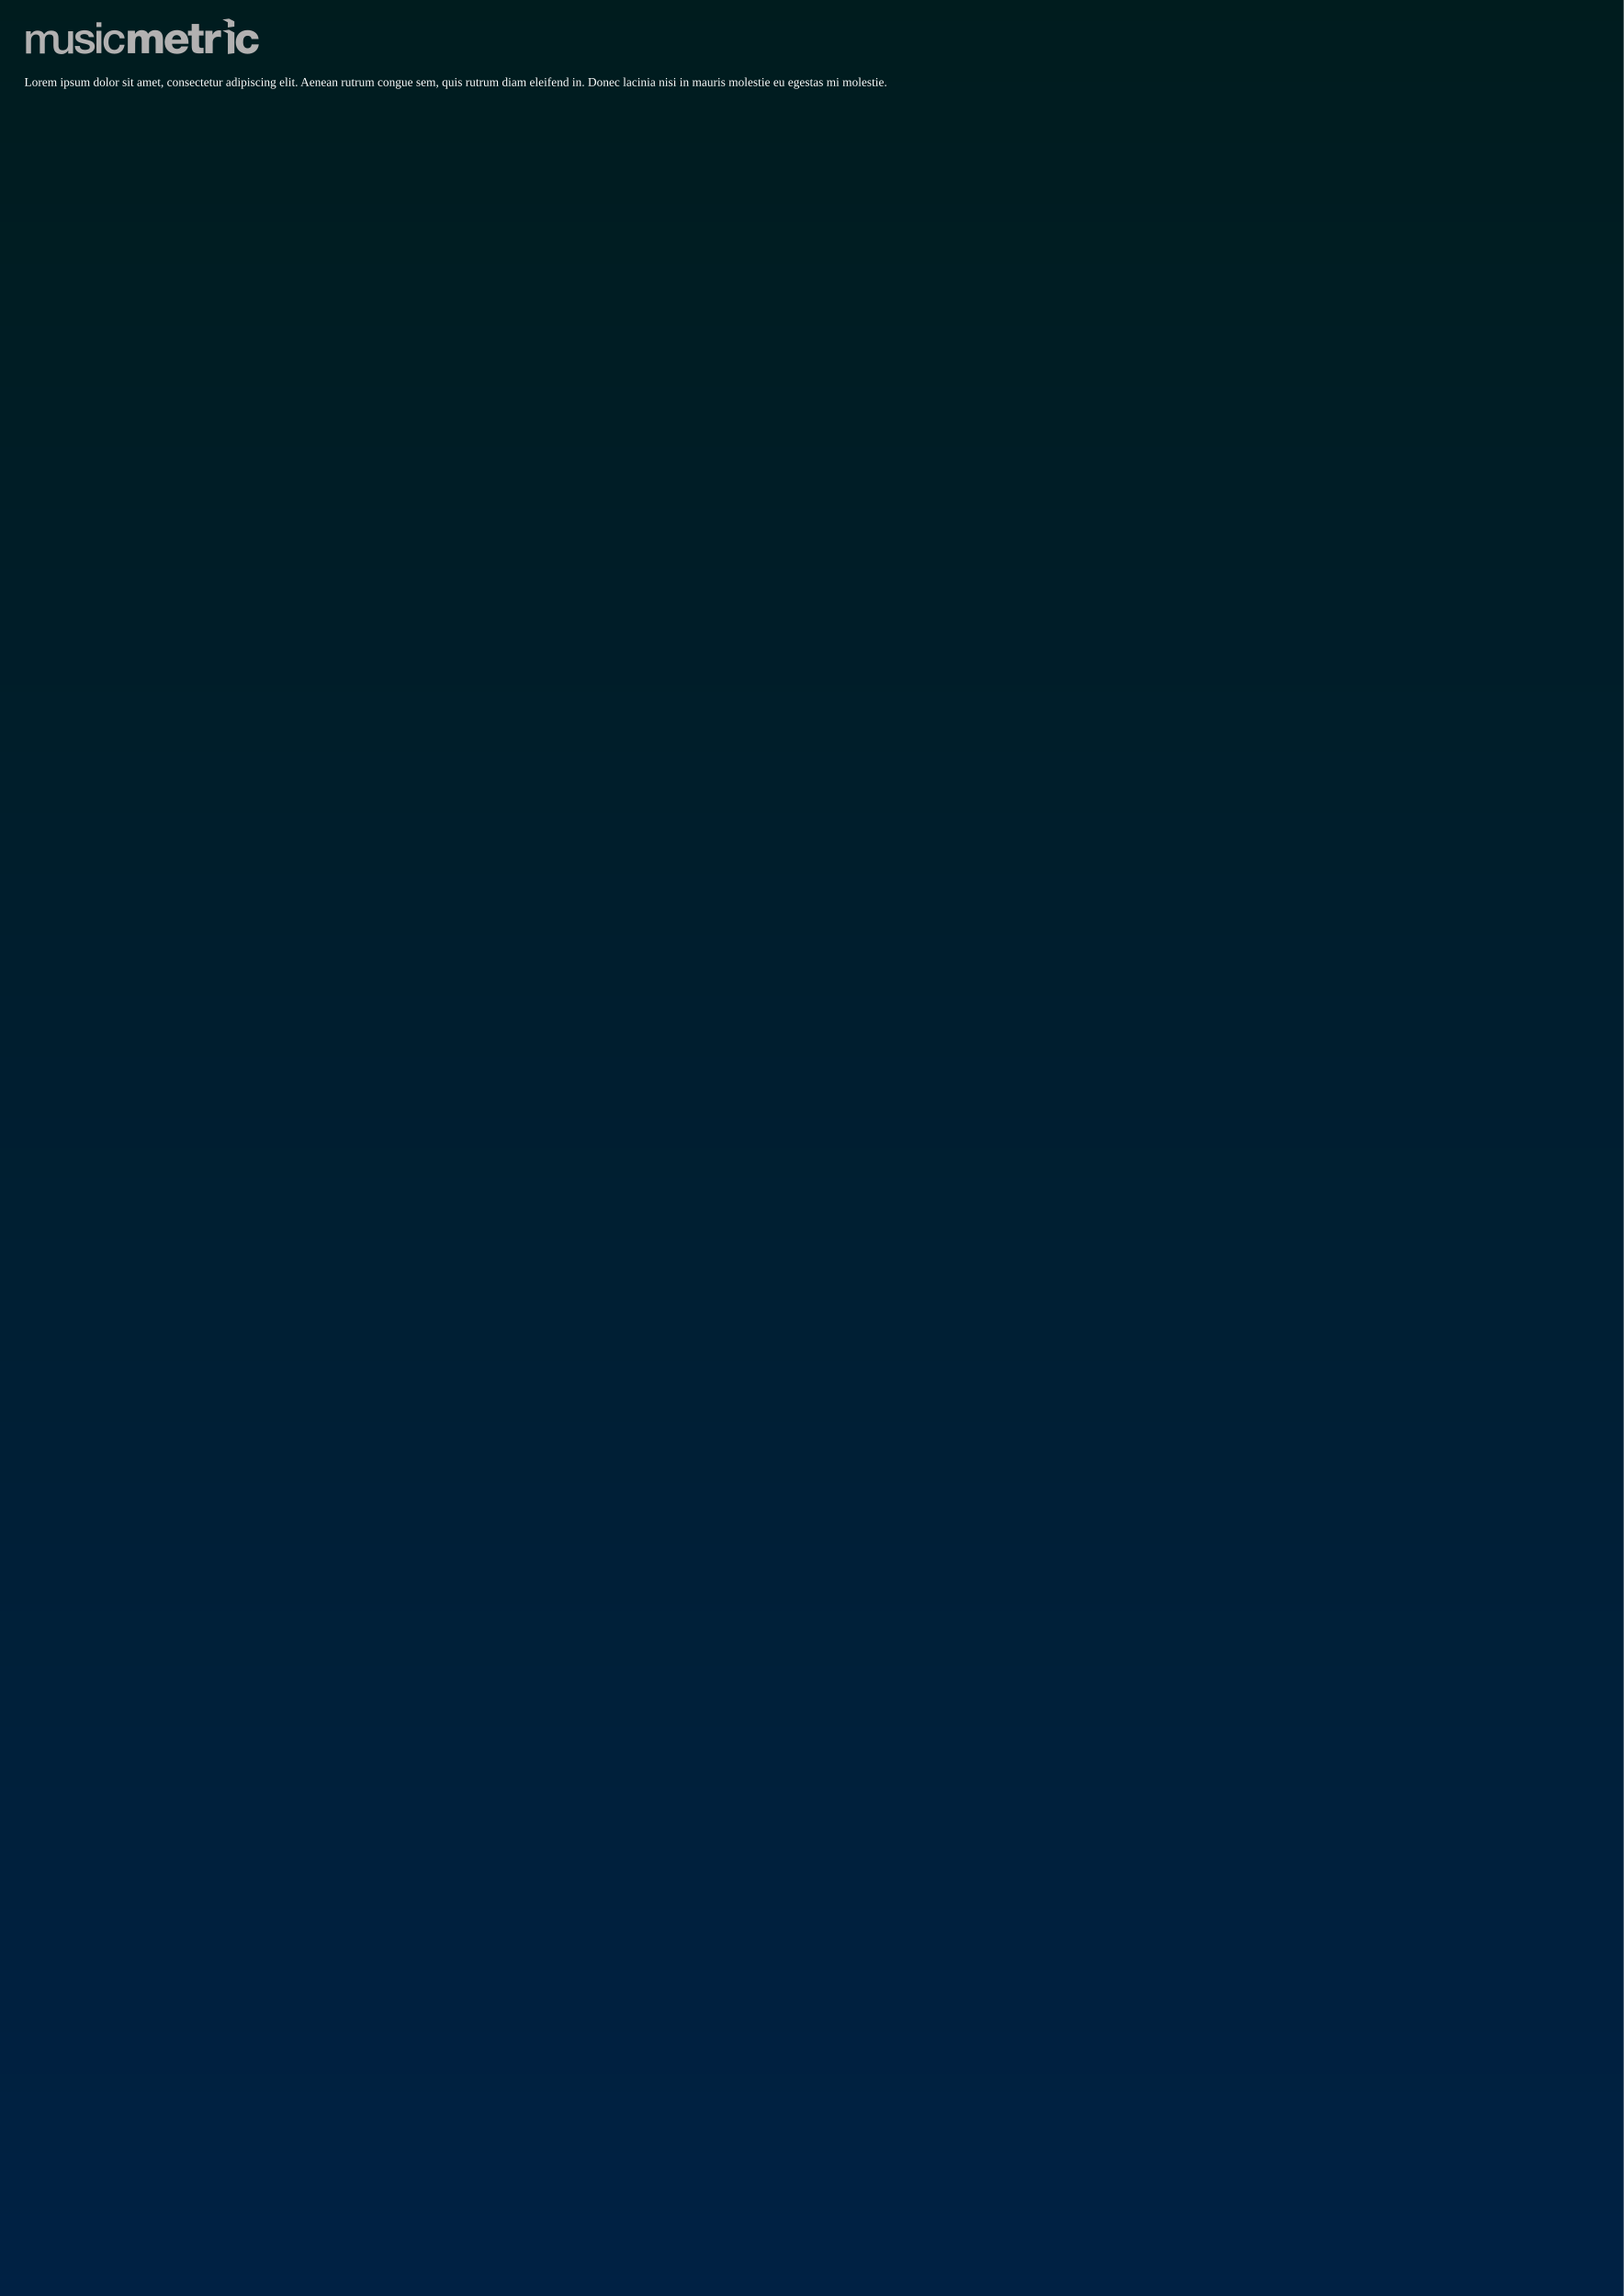
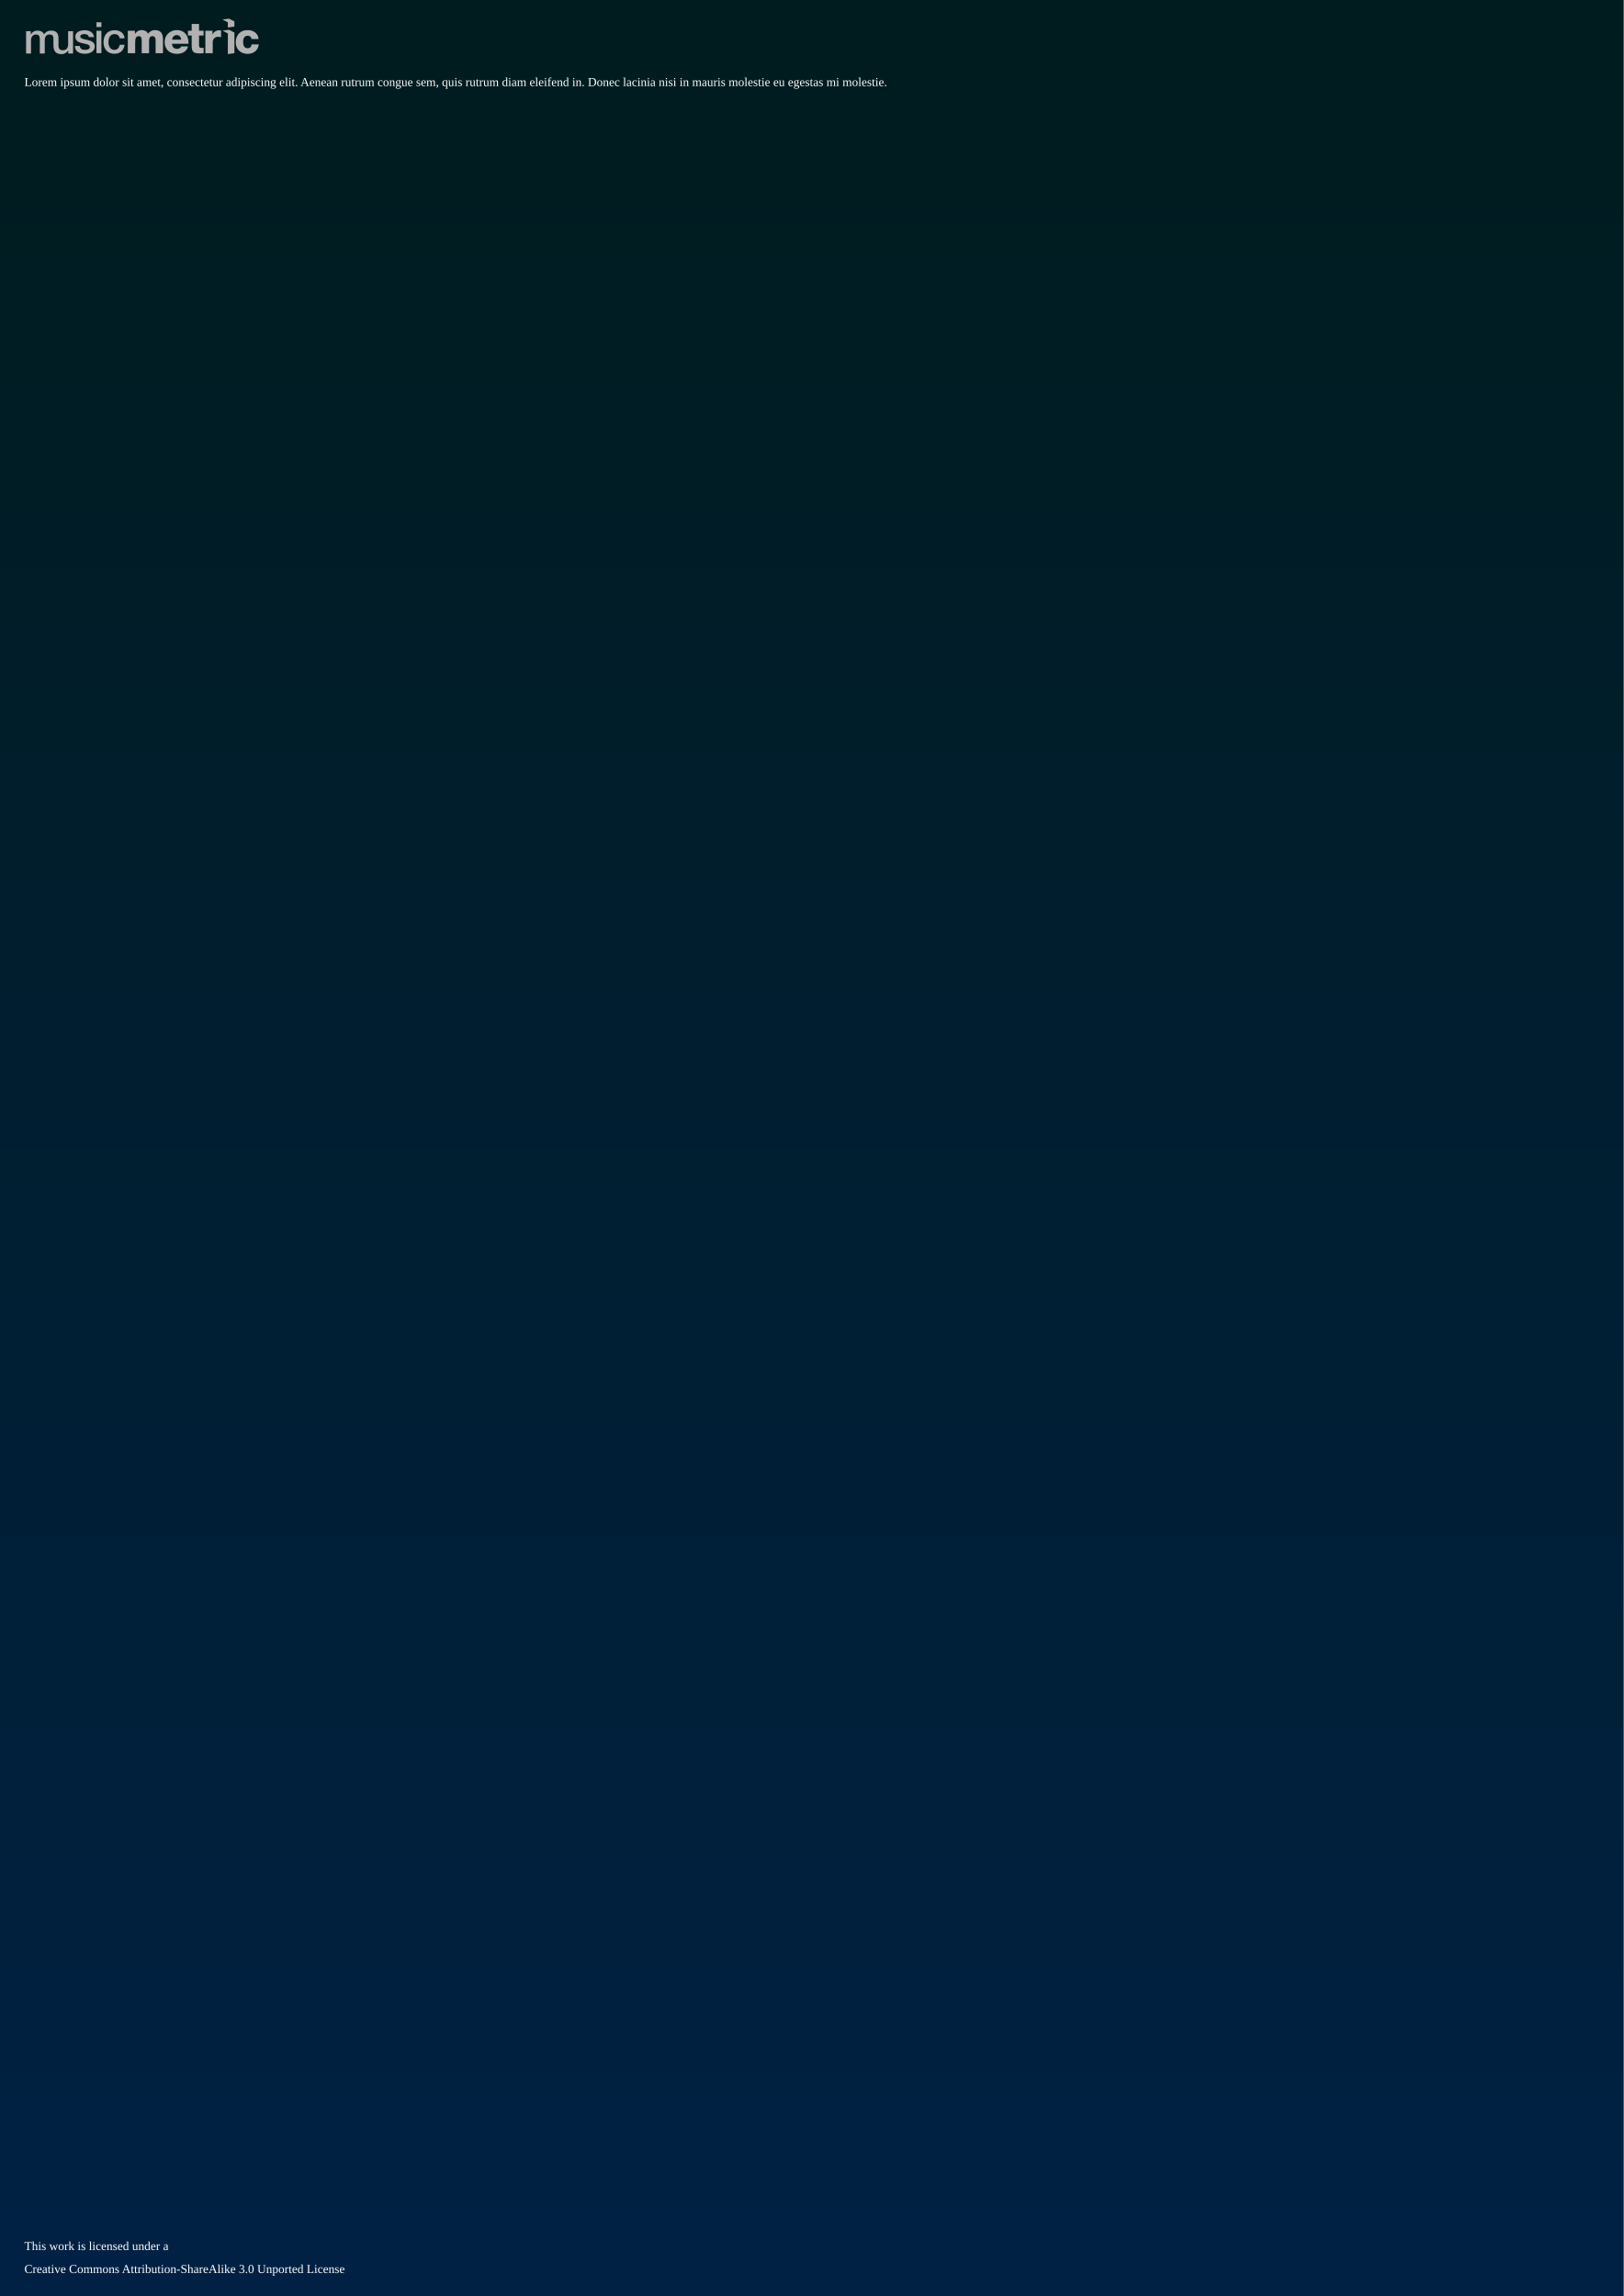
<svg xmlns="http://www.w3.org/2000/svg" xmlns:xlink="http://www.w3.org/1999/xlink" id="scene" width="420mm" height="594mm">
  <defs>
    <linearGradient id="bg-grad" x1="0%" y1="0%" x2="0%" y2="100%">
      <stop offset="0%" style="stop-color: #001C1E; stop-opacity: 1" />
      <stop offset="100%" style="stop-color: #002144; stop-opacity: 1" />
    </linearGradient>
    <symbol id="balloon" overflow="visible">
      <path id="balloon_path" transform="translate(-75, -70)" d="M110.345,28.431C96.876,13.409,75.112,15.188,72.703,15.136c0,0-21.93-1.554-35.57,11.913                      c-13.641,13.469-7.425,32.118-1.727,41.788c2.945,4.995,10.704,14.09,16.761,22.21c5.663,7.588,9.744,15.689,9.744,15.689                      l0.777,4.921h1.298l2.062,10.373h-2.123c-0.213,0-0.387,0.309-0.387,0.692c0,0.383,0.173,0.693,0.387,0.693h1.637                      c-0.202,0.35-0.32,0.753-0.32,1.186v5.673c0,1.311,1.063,2.375,2.375,2.375h9.894c1.313,0,2.374-1.064,2.374-2.375v-5.673                      c0-0.433-0.117-0.836-0.32-1.186h1.263c0.215,0,0.388-0.311,0.388-0.693c0-0.384-0.173-0.692-0.388-0.692h-1.53l2.063-10.373h1.531                      l0.777-4.748l9.264-15.722l17.414-22.524C110.345,68.663,126.034,45.933,110.345,28.431z M77.42,111.657l-1.123,10.373h-7.056                      l-1.126-10.373H77.42z M64.676,111.657h2.749l1.125,10.373h-1.812L64.676,111.657z M78.605,122.03h-1.618l1.125-10.373h2.556                      L78.605,122.03z" />
    </symbol>
    <symbol id="mmlogo">
      <path id="mmlogo_path" transform="scale(1.3)" d="m 170.786,16.36 c -0.034,-1.434 -1.302,-2.443 -2.704,-2.443 -3.092,0 -3.58,2.637 -3.58,4.982 0,2.181 0.943,4.427 3.288,4.427 1.921,0 2.897,-1.107 3.159,-2.898 l 5.371,0 c -0.489,4.526 -4.006,7.132 -8.499,7.132 -5.076,0 -8.856,-3.483 -8.856,-8.661 0,-5.373 3.418,-9.216 8.856,-9.216 4.202,0 7.948,2.216 8.335,6.677 l -5.37,0 z m -16.836,-6.919 -4.927,0.664 4.014,2.087 -0.006,15.522 4.932,-0.662 0.002,-15.524 -4.015,-2.087 z m -0.012,-8.368 -4.927,0.661 4.015,2.088 -0.01,3.891 4.929,-0.662 0.008,-3.891 -4.015,-2.087 z m -17.816,9.098 5.376,0 0,2.964 0.061,0 c 0.813,-2.15 2.705,-3.289 5.08,-3.289 0.424,0 0.881,0.032 1.302,0.133 l 0,5.046 c -0.715,-0.196 -1.365,-0.326 -2.113,-0.326 -2.738,0 -4.169,1.886 -4.169,4.004 l 0,8.368 -5.537,0 0,-16.9 z m -1.335,3.583 -3.42,0 0,7.683 c 0,1.335 0.785,1.628 1.985,1.628 0.459,0 0.946,-0.064 1.435,-0.064 l 0,4.07 c -1.01,0.032 -2.019,0.161 -3.029,0.161 -4.722,0 -5.924,-1.365 -5.924,-5.957 l 0,-7.521 -2.804,0 0,-3.583 2.804,0 0,-5.113 5.533,0 0,5.113 3.42,0 0,3.583 z m -23.738,6.22 c 0.098,2.312 1.431,3.842 3.777,3.842 1.336,0 2.638,-0.618 3.159,-1.855 l 5.175,-0.003 c -1.009,3.909 -4.623,5.602 -8.398,5.602 -5.503,0 -9.249,-3.32 -9.249,-8.989 0,-5.175 4.138,-8.886 9.118,-8.888 6.057,0.002 9.084,4.557 8.823,10.291 l -12.405,0 z m 6.871,-3.095 c -0.098,-1.888 -1.431,-3.45 -3.289,-3.45 -1.955,0 -3.257,1.398 -3.582,3.45 l 6.871,0 z m -40.116,-6.708 5.372,0 0,2.313 0.066,0 c 1.008,-1.692 2.801,-2.801 4.85,-2.801 2.118,0 4.006,0.683 4.919,2.738 1.332,-1.793 2.993,-2.738 5.274,-2.738 5.37,0 5.957,4.071 5.957,7.295 l 0,10.093 -5.534,0 0,-9.932 c 0,-1.823 -0.881,-2.899 -2.312,-2.899 -2.375,0 -2.607,1.827 -2.607,4.559 l 0,8.272 -5.533,0 0,-9.604 c 0,-1.988 -0.587,-3.227 -2.083,-3.227 -1.986,0 -2.833,1.142 -2.833,4.593 l 0,8.238 -5.536,0 0,-16.9 z m -44.887,0.349 0,9.747 c 0,2.602 -1.041,4.582 -4.124,4.582 -1.693,0 -2.809,-0.76 -3.125,-2.752 l 0,-6.38 c 0,-4.093 -2.078,-5.652 -5.62,-5.652 -2.437,0 -4.031,1.073 -5.265,2.795 -0.746,-1.919 -2.665,-2.795 -4.712,-2.795 -2.662,0 -4.061,1.138 -5.168,2.795 l -0.096,0 0,-2.34 -3.509,0 0,16.799 3.706,0 0,-9.977 c 0,-2.793 1.753,-4.352 3.671,-4.352 2.241,0 2.957,1.236 2.957,3.542 l 0,10.787 3.705,0 0,-9.846 c 0,-2.827 1.071,-4.483 3.573,-4.483 2.09,0 2.752,0.968 2.959,2.513 l 0,5.674 c 0,4.389 1.886,6.596 6.274,6.596 1.849,0 3.865,-1.101 4.774,-2.794 l 0.068,0 0,2.34 3.639,0 0,-16.799 -3.707,0 z m 38.767,5.335 c -0.293,-2.047 -1.786,-3.15 -3.834,-3.15 -1.916,0 -4.612,1.007 -4.612,6.106 0,2.796 1.234,5.753 4.451,5.753 2.143,0 3.639,-1.431 3.995,-3.836 l 3.704,0 c -0.683,4.354 -3.377,6.76 -7.699,6.76 -5.264,0 -8.157,-3.735 -8.157,-8.677 0,-5.068 2.761,-9.033 8.285,-9.033 3.9,0 7.215,1.952 7.571,6.077 l -3.704,0 z m -17.448,-12.024 3.703,0 0,3.511 -3.703,0 0,-3.511 z m 0,6.402 3.703,0 0,16.798 -3.703,0 0,-16.798 z m -12.544,11.409 c 0.195,2.14 1.82,2.924 3.802,2.924 1.398,0 3.834,-0.294 3.734,-2.212 -0.097,-1.948 -2.793,-2.178 -5.49,-2.793 -2.729,-0.586 -5.394,-1.558 -5.394,-4.973 0,-3.673 3.964,-4.81 7.018,-4.81 3.444,0 6.565,1.43 7.02,5.168 l -3.867,0 c -0.325,-1.755 -1.787,-2.241 -3.411,-2.241 -1.075,0 -3.054,0.259 -3.054,1.721 0,1.819 2.728,2.079 5.458,2.699 2.697,0.616 5.427,1.592 5.427,4.904 0,3.997 -4.031,5.459 -7.506,5.459 -4.226,0 -7.378,-1.885 -7.443,-5.846 l 3.706,0 z" />
    </symbol>
  </defs>
  <rect id="background" x="0" y="0" width="100%" height="100%" style="fill: url(#bg-grad);" />
  <use xlink:href="#mmlogo" x="1.5%" y="0.75%" style="fill: #b2b1b1" />
  <text x="1.5%" y="3.75%" style="fill: white">Lorem ipsum dolor sit amet, consectetur adipiscing elit. Aenean rutrum congue sem, quis rutrum diam eleifend in. Donec lacinia nisi in mauris molestie eu egestas mi molestie.</text>
+   <text y="98%" style="fill: white">
+     <tspan x="1.5%">This work is licensed under a</tspan>
+     <a style="fill: white" xlink:href="http://creativecommons.org/licenses/by-sa/3.0/">
+       <tspan x="1.5%" dy="1%">Creative Commons Attribution-ShareAlike 3.0 Unported License</tspan>
+     </a>
+   </text>
</svg>
